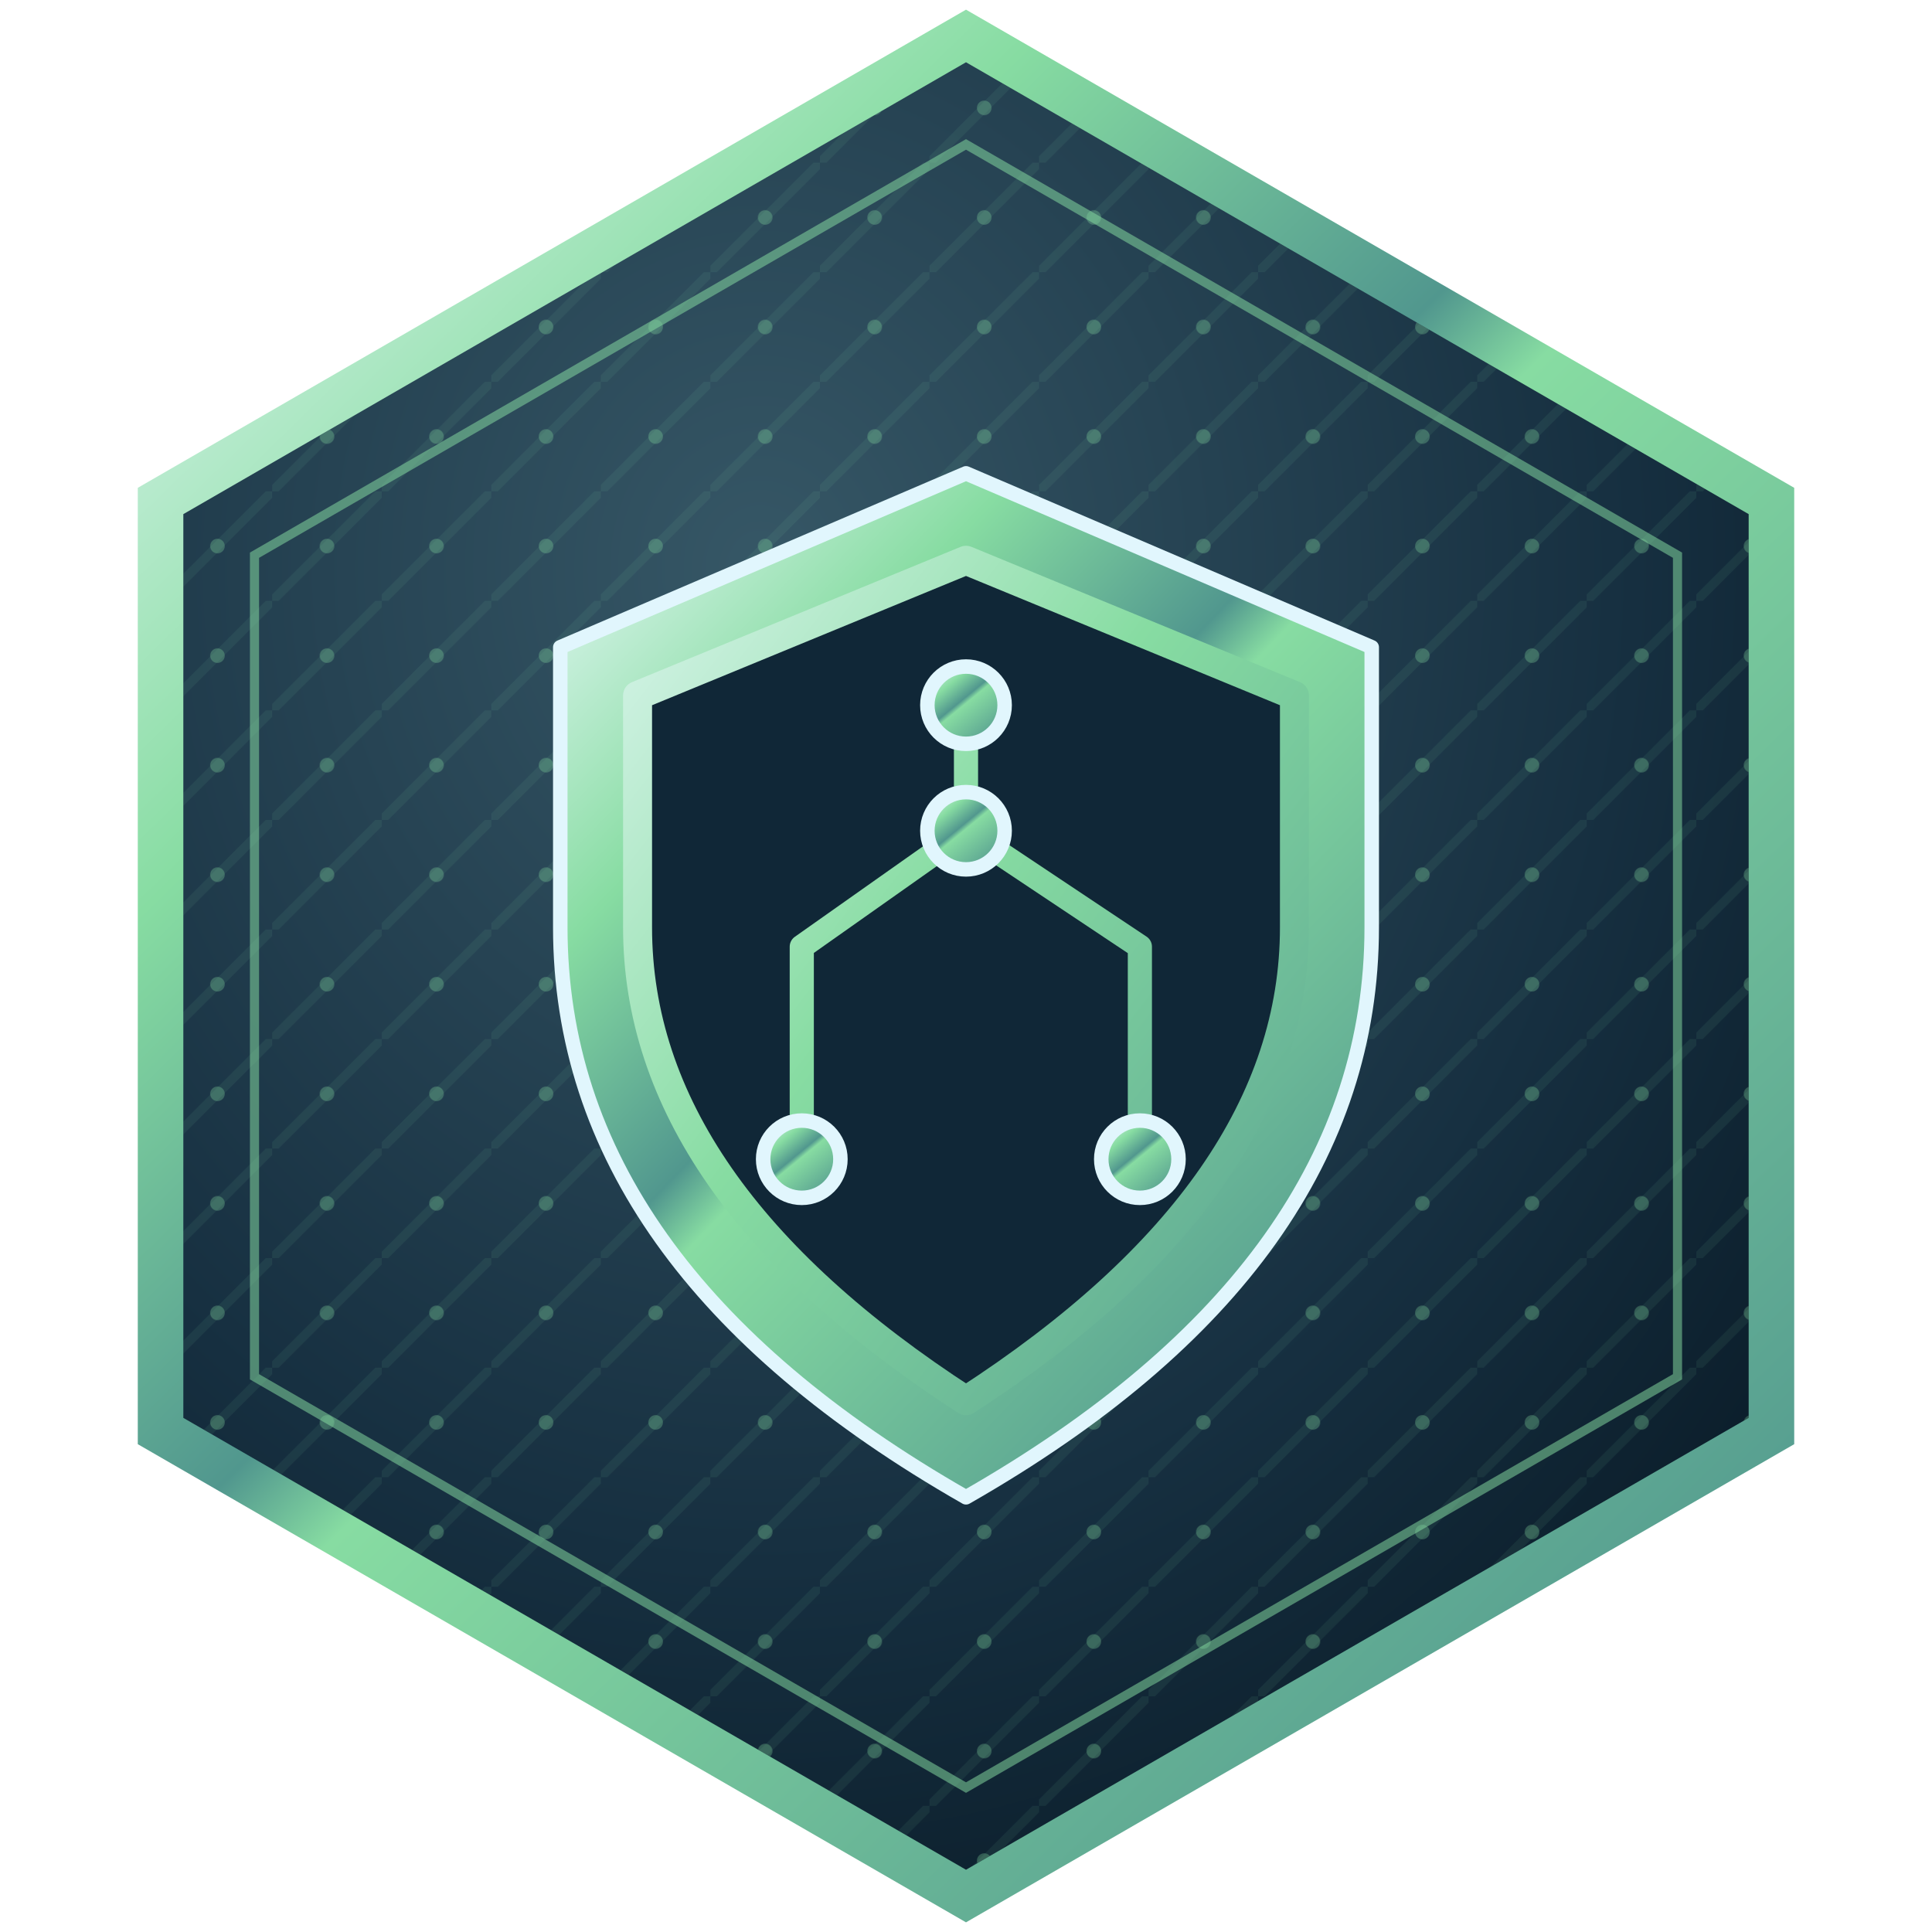
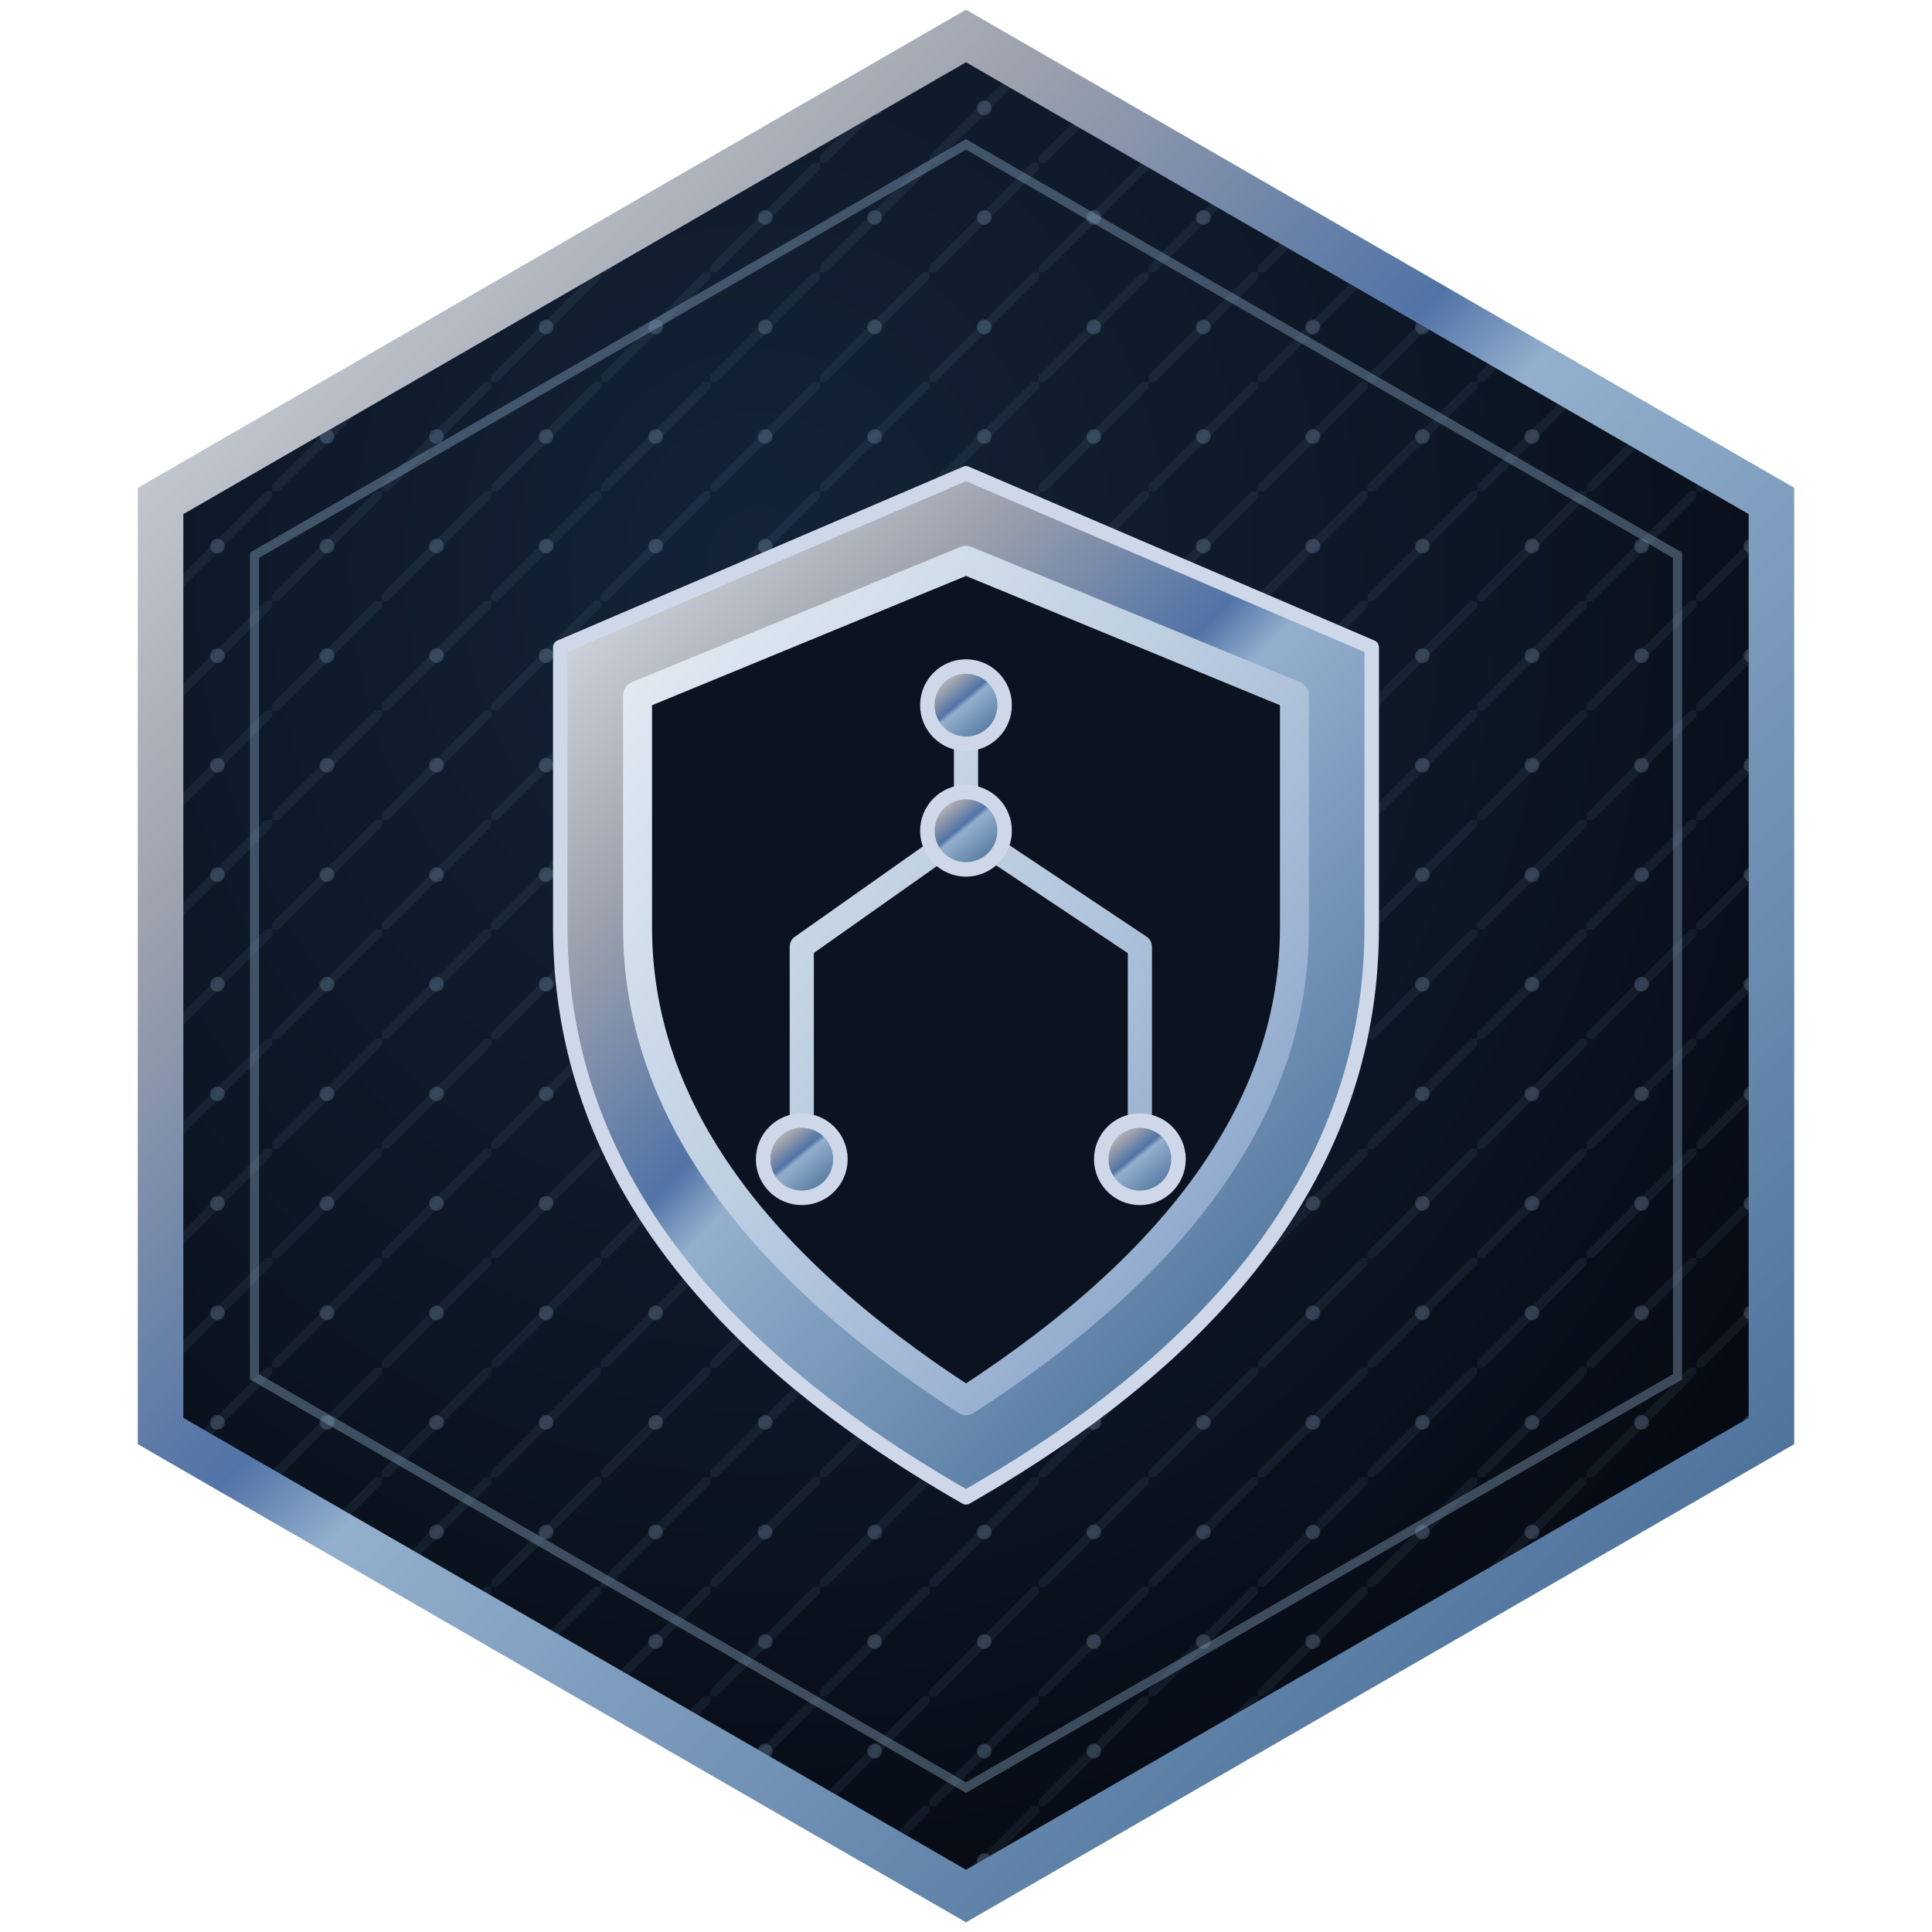
<svg xmlns="http://www.w3.org/2000/svg" width="200" height="200" viewBox="0 0 200 200" role="img" aria-labelledby="title desc">
  <defs>
    <linearGradient id="metal" x2=".82" y2="1">
-       <stop stop-color="#effbff" />
-       <stop offset=".28" stop-color="#87dca2" />
-       <stop offset=".48" stop-color="#51978e" />
-       <stop offset=".53" stop-color="#87dca2" />
-       <stop offset="1" stop-color="#51978e" />
+       <stop stop-color="#E9EDF5" />
+       <stop offset=".28" stop-color="#9FA3AD" />
+       <stop offset=".48" stop-color="#5173A6" />
+       <stop offset=".53" stop-color="#93AFCD" />
+       <stop offset="1" stop-color="#456B95" />
    </linearGradient>
    <linearGradient id="light" gradientUnits="userSpaceOnUse" x1="48" y1="60" x2="152" y2="140">
-       <stop stop-color="#effbff" />
-       <stop offset=".45" stop-color="#87dca2" />
-       <stop offset="1" stop-color="#51978e" />
+       <stop stop-color="#F2F6F9" />
+       <stop offset=".45" stop-color="#BFD0E2" />
+       <stop offset="1" stop-color="#7290BE" />
    </linearGradient>
    <radialGradient id="field" cx=".37" cy=".28" r=".85">
-       <stop stop-color="#365766" />
-       <stop offset=".65" stop-color="#162f40" />
-       <stop offset="1" stop-color="#091a26" />
+       <stop stop-color="#132338" />
+       <stop offset=".65" stop-color="#0B1320" />
+       <stop offset="1" stop-color="#04070D" />
    </radialGradient>
    <pattern id="etch" width="12" height="12" patternUnits="userSpaceOnUse">
-       <path d="M0 12 12 0" stroke="#87dca2" stroke-opacity=".08" />
-       <circle cx="6" cy="6" r=".8" fill="#87dca2" opacity=".3" />
+       <path d="M0 12 12 0" stroke="#93AFCD" stroke-opacity=".08" />
+       <circle cx="6" cy="6" r=".8" fill="#93AFCD" opacity=".25" />
    </pattern>
  </defs>
  <path d="M100 1 185.737 50.5 185.737 149.5 100 199 14.263 149.5 14.263 50.5Z" fill="url(#metal)" />
  <g transform="translate(100 100) scale(.945) translate(-100 -100)">
    <path d="M100 1 185.737 50.5 185.737 149.5 100 199 14.263 149.5 14.263 50.5Z" fill="url(#field)" />
    <path d="M100 1 185.737 50.5 185.737 149.5 100 199 14.263 149.5 14.263 50.5Z" fill="url(#etch)" />
-     <path d="M100 10 177.942 55 177.942 145 100 190 22.058 145 22.058 55Z" fill="none" stroke="#87dca2" opacity=".52" />
+     <path d="M100 10 177.942 55 177.942 145 100 190 22.058 145 22.058 55Z" fill="none" stroke="#93AFCD" opacity=".38" />
  </g>
  <g fill="none" stroke-linejoin="round" stroke-linecap="round">
-     <path d="M100 49 142 67v29q0 35-42 59-42-24-42-59V67Z" fill="url(#metal)" stroke="#e1f6fd" stroke-width="1.5" />
-     <path d="m100 58 34 14v24q0 27-34 49-34-22-34-49V72Z" fill="#102737" stroke="url(#light)" stroke-width="3" />
+     <path d="M100 49 142 67v29q0 35-42 59-42-24-42-59V67Z" fill="url(#metal)" stroke="#CED8E9" stroke-width="1.5" />
+     <path d="m100 58 34 14v24q0 27-34 49-34-22-34-49V72Z" fill="#0B1320" stroke="url(#light)" stroke-width="3" />
    <path d="M83 120V98l17-12 18 12v22M100 86V73" stroke="url(#light)" stroke-width="2.5" />
-     <circle cx="83" cy="120" r="4" fill="url(#metal)" stroke="#e1f6fd" stroke-width="1.5" />
-     <circle cx="118" cy="120" r="4" fill="url(#metal)" stroke="#e1f6fd" stroke-width="1.5" />
-     <circle cx="100" cy="73" r="4" fill="url(#metal)" stroke="#e1f6fd" stroke-width="1.5" />
-     <circle cx="100" cy="86" r="4" fill="url(#metal)" stroke="#e1f6fd" stroke-width="1.5" />
+     <circle cx="83" cy="120" r="4" fill="url(#metal)" stroke="#CED8E9" stroke-width="1.5" />
+     <circle cx="118" cy="120" r="4" fill="url(#metal)" stroke="#CED8E9" stroke-width="1.5" />
+     <circle cx="100" cy="73" r="4" fill="url(#metal)" stroke="#CED8E9" stroke-width="1.5" />
+     <circle cx="100" cy="86" r="4" fill="url(#metal)" stroke="#CED8E9" stroke-width="1.5" />
  </g>
</svg>
